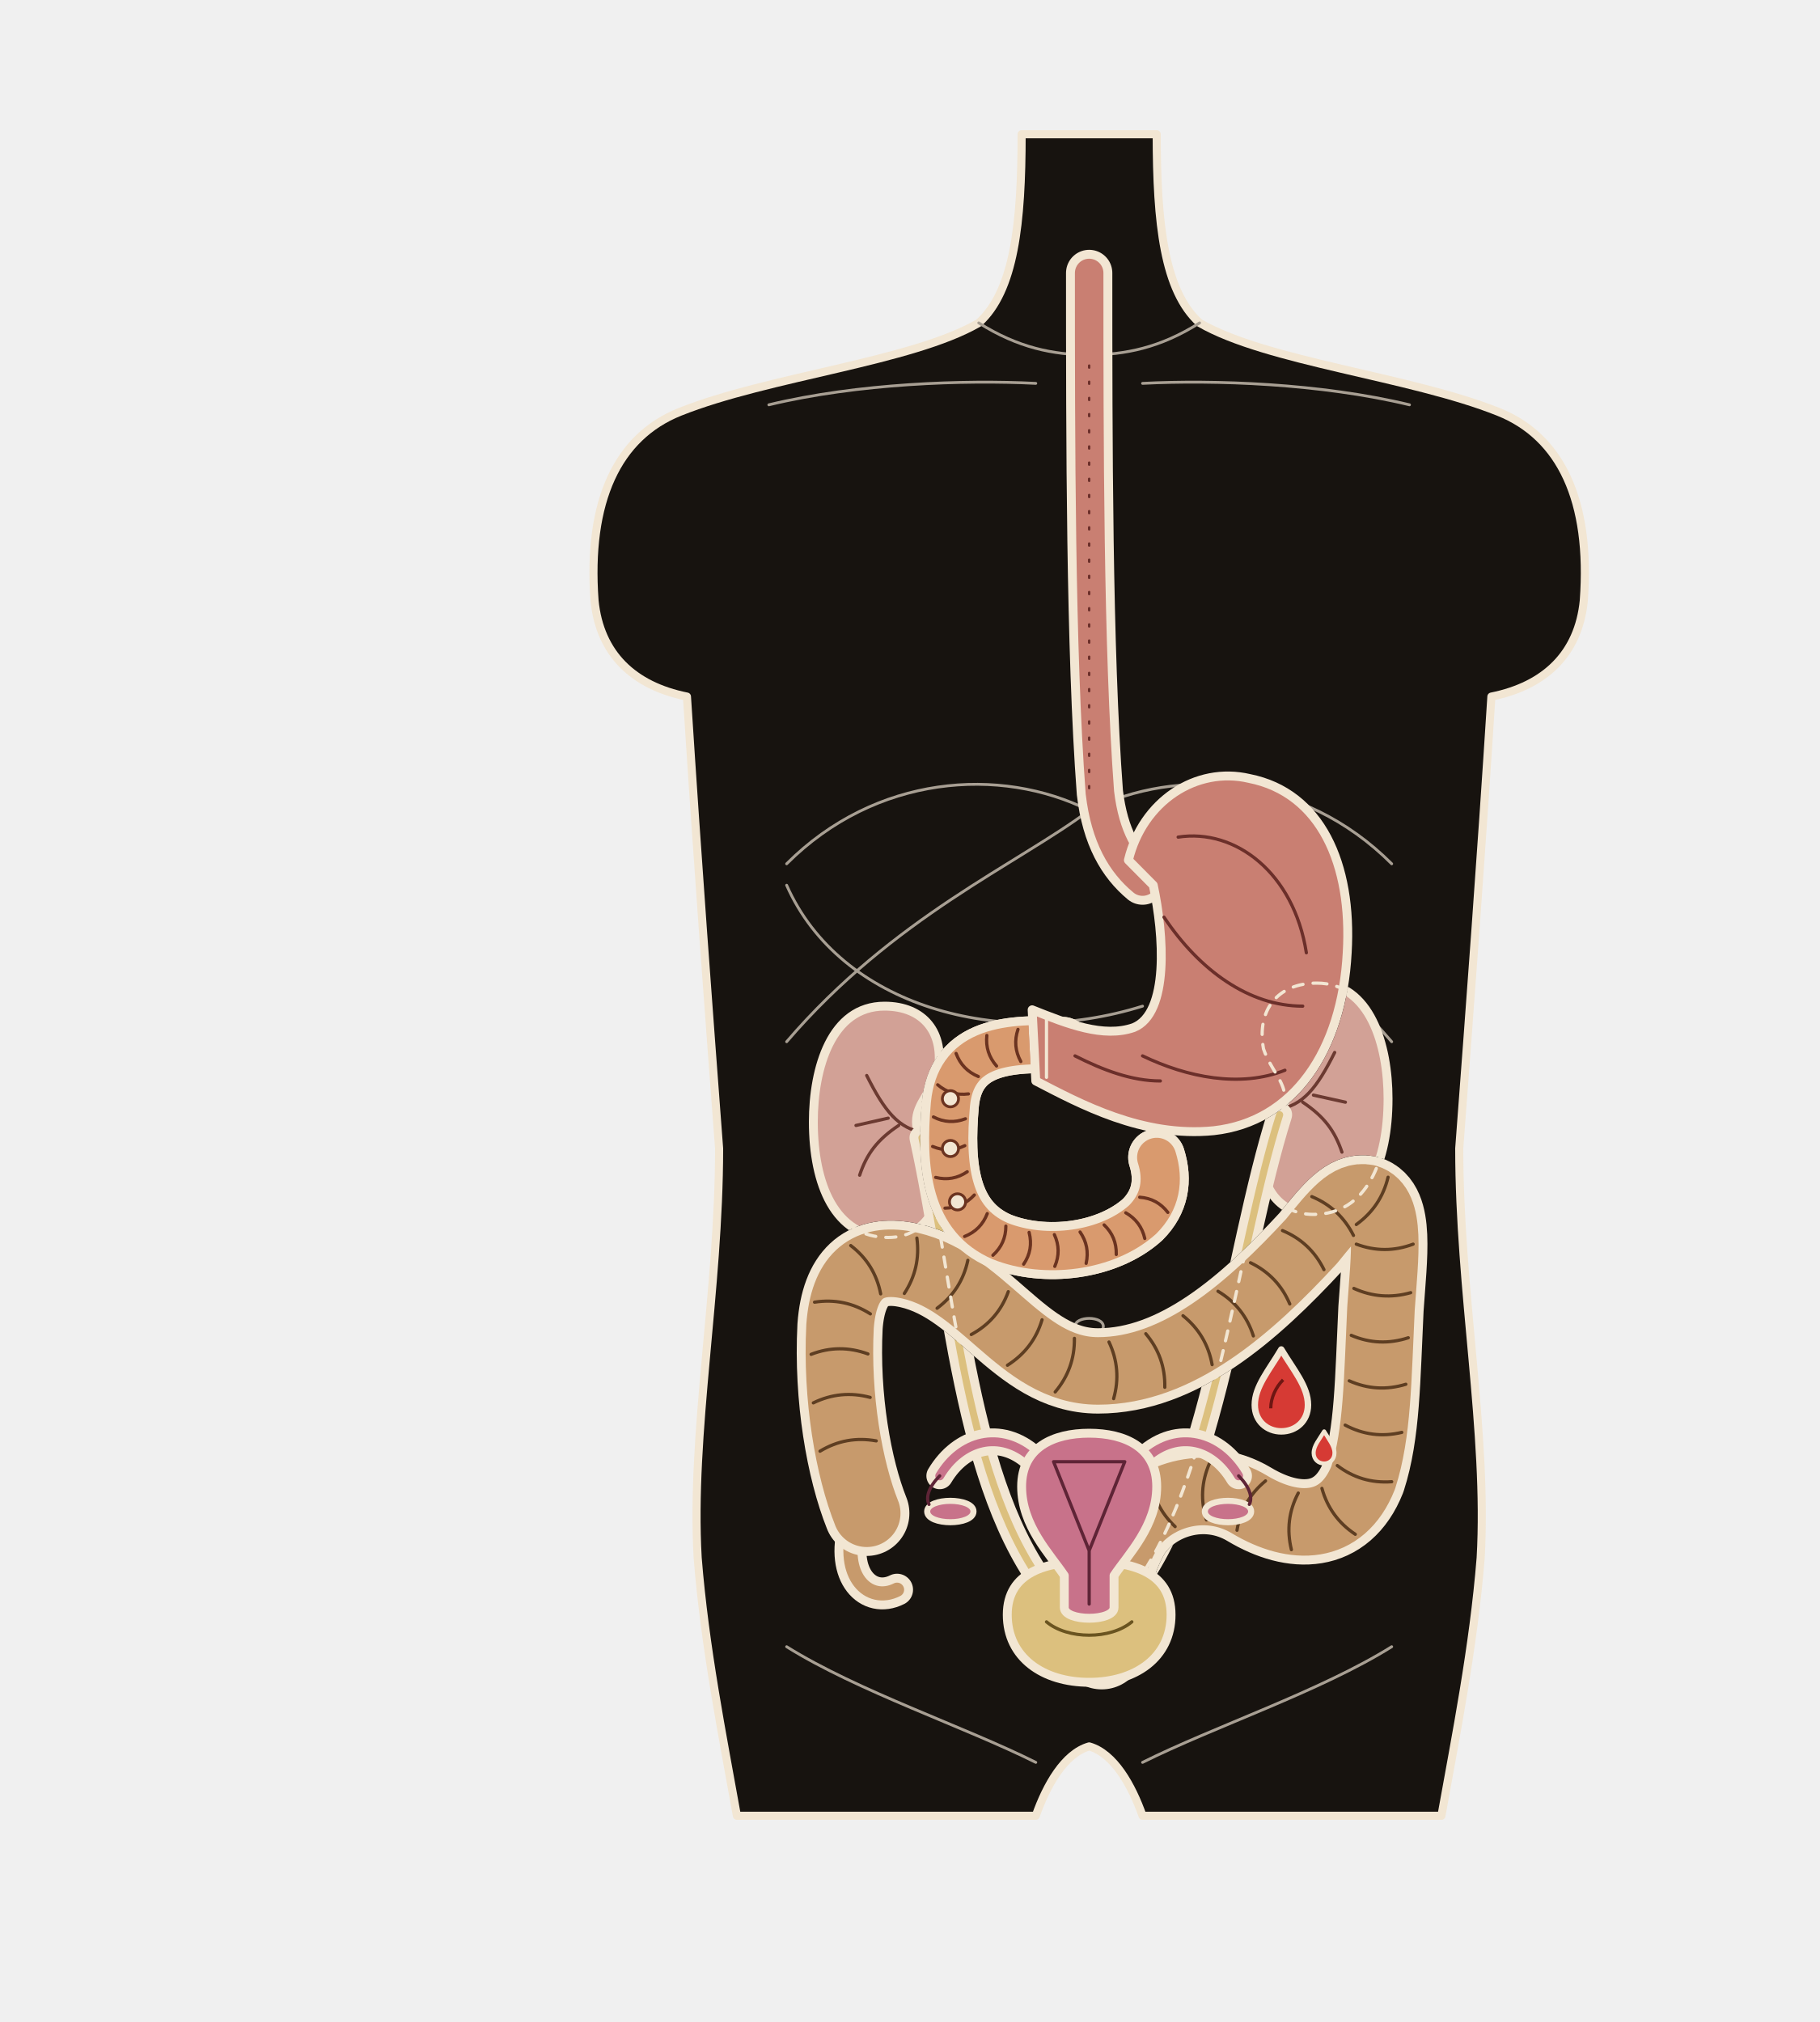
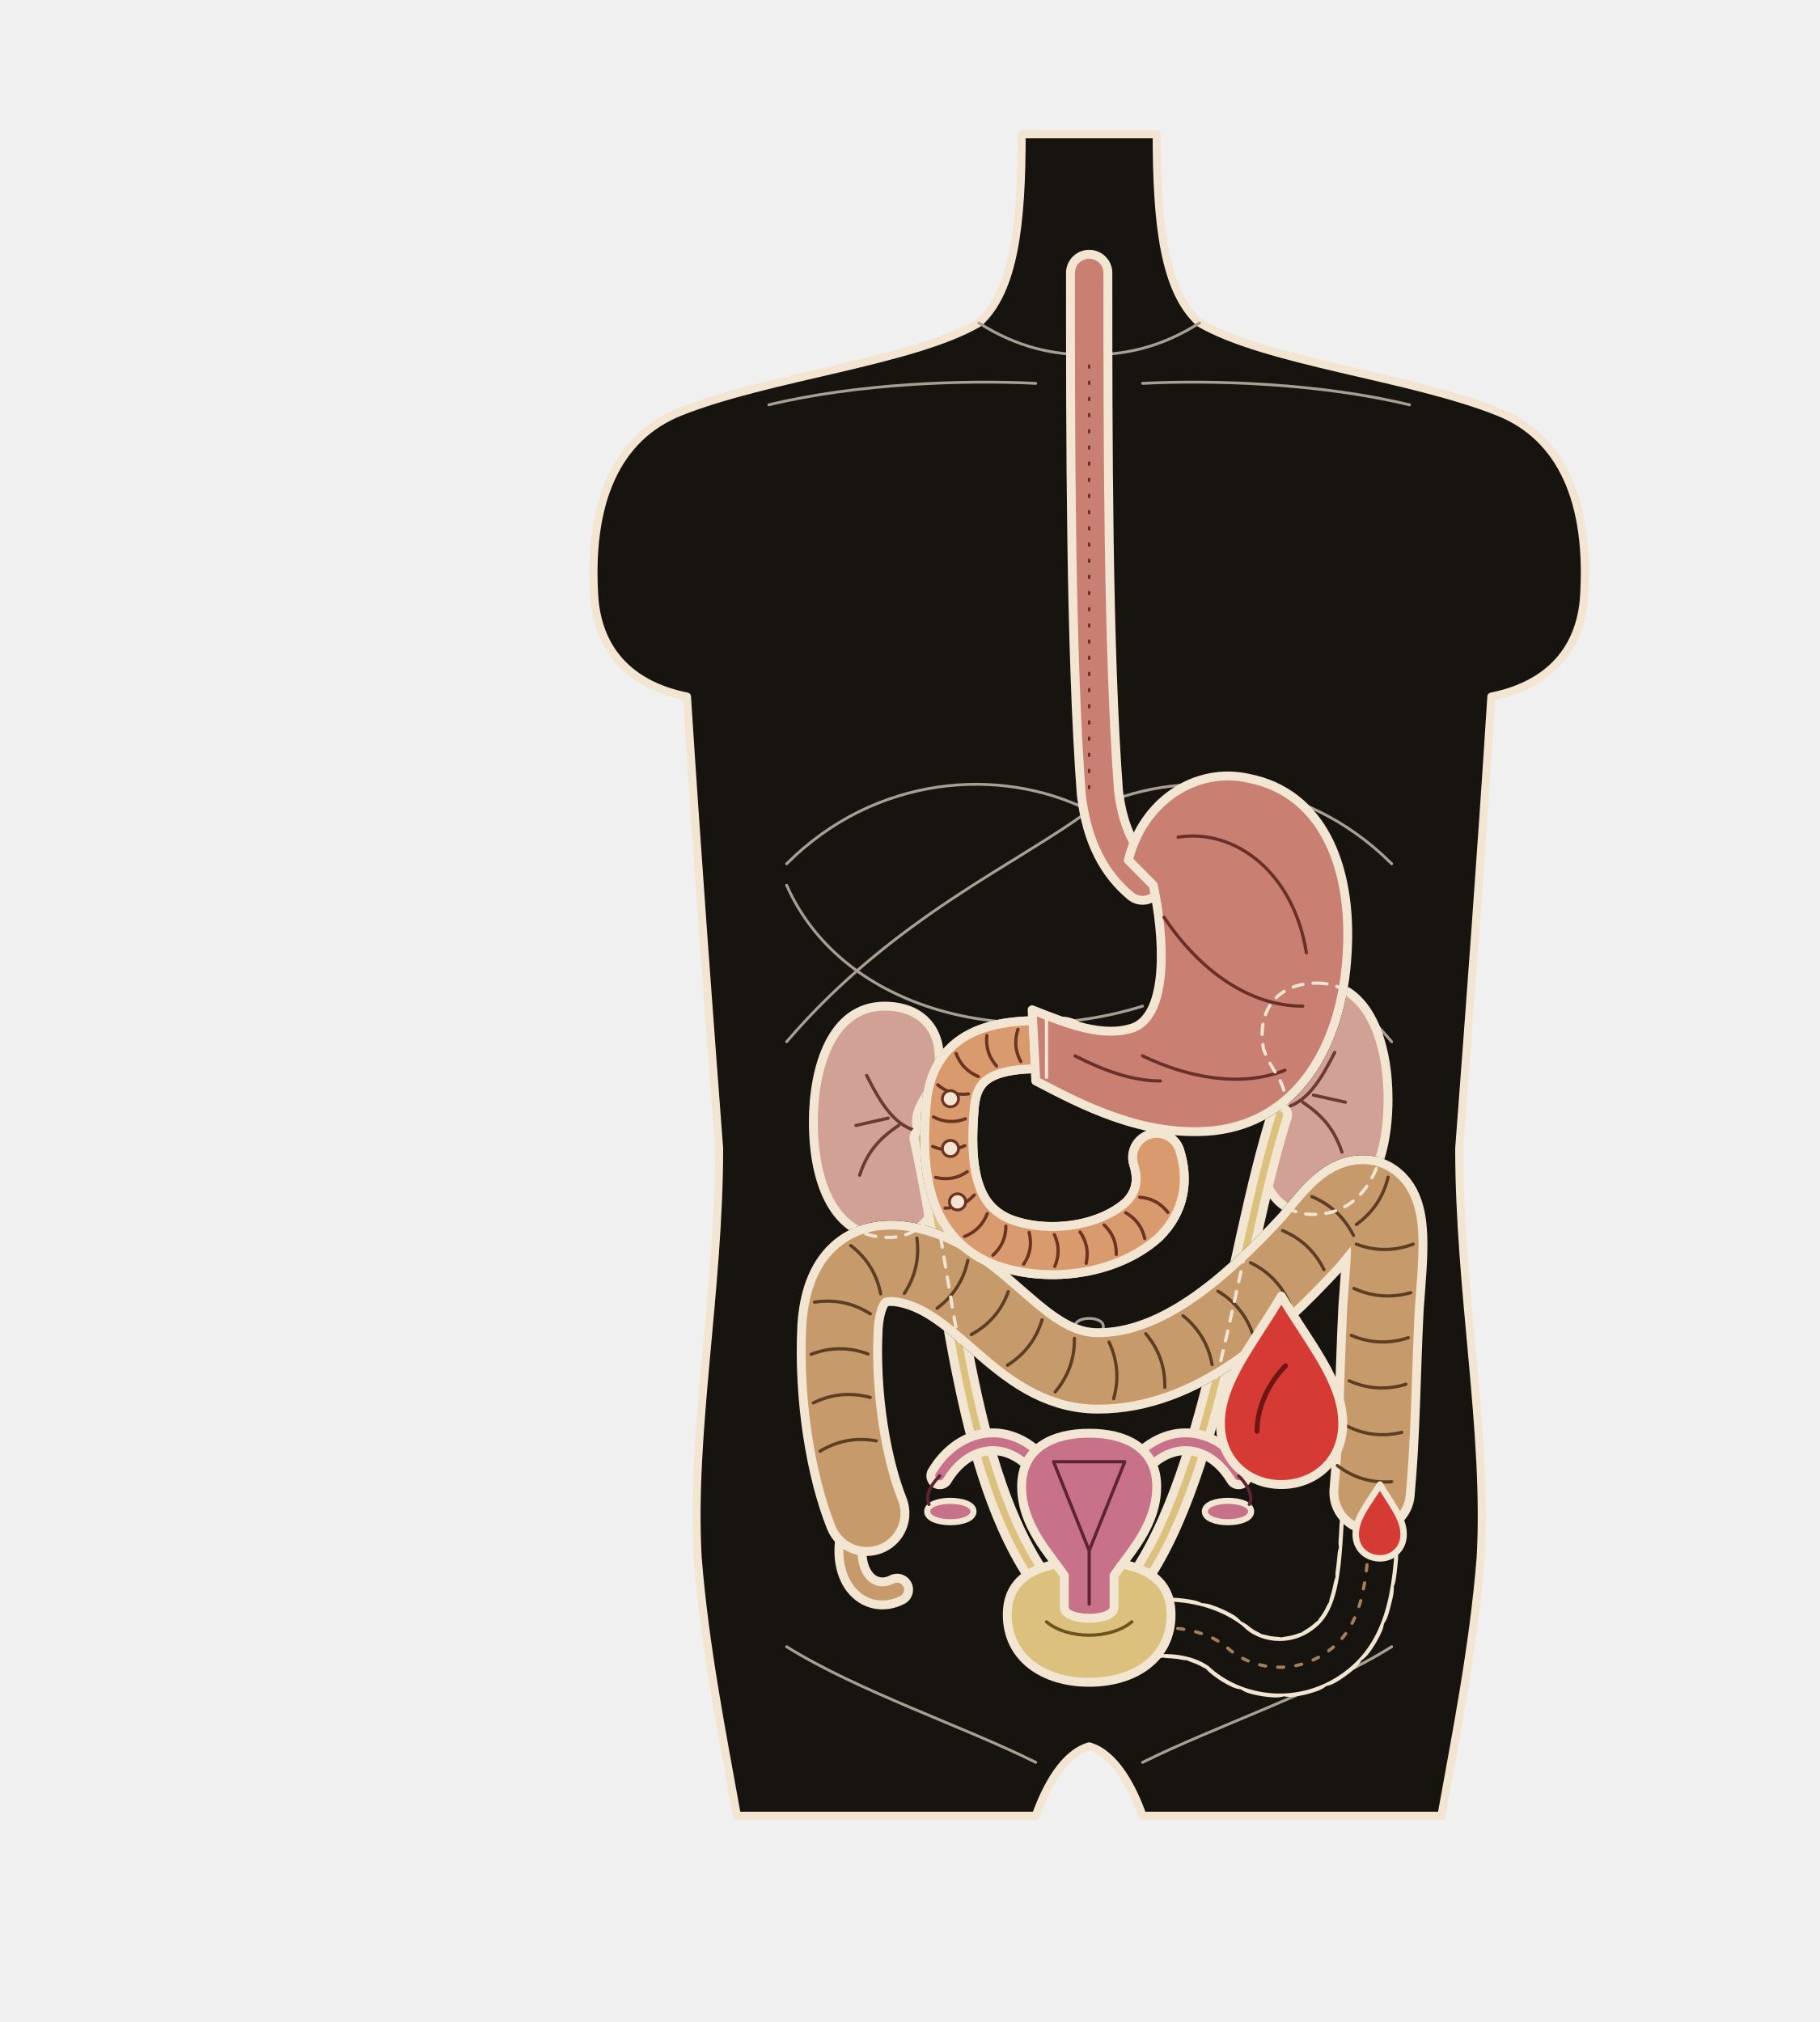
<svg xmlns="http://www.w3.org/2000/svg" xmlns:xlink="http://www.w3.org/1999/xlink" viewBox="0 0 900 1000">
  <defs>
    <path id="g-stom" d="M558,425.4 C565,396.4 591.4,378.8 617.8,385 C653,392 668.8,427.2 666.2,471.2 C663.6,519.6 639.8,554.8 600.2,559.2 C565,562.7 534.2,546 512.2,534.6 L510.4,499.4 C528,506.4 545.6,513.4 560.6,508.2 C578.2,501.1 575.6,462.4 570.3,437.8 Z" />
    <path id="g-duo" d="M525.4,517 C494.6,515.2 472.6,519.6 470,546 C467.3,576.8 470,603.2 494.6,613.8 C516.6,622.6 547.4,619 565,603.2 C573.8,594.4 575.6,583.8 572,572.4" />
-     <path id="g-col" d="M428.6,748.4 C419.8,726.4 413.6,691.2 415.4,656 C417.2,631.4 428.6,622.6 446.2,625.2 C485.8,631.4 503.4,678 543,678 C582.6,678 617.8,647.2 648.6,613.8 C660,599.7 667.1,590.9 675.9,592.6 C688.2,596.2 684.7,620.8 682.9,647.2 C681.2,682.4 681.2,708.8 674.1,730.8 C663.6,757.2 639.8,757.2 617.8,744 C595.8,730.8 569.4,739.6 558,757.2 C549.2,772.2 545.6,789.8 544.8,814.4" />
+     <path id="g-col" d="M428.6,748.4 C419.8,726.4 413.6,691.2 415.4,656 C417.2,631.4 428.6,622.6 446.2,625.2 C485.8,631.4 503.4,678 543,678 C582.6,678 617.8,647.2 648.6,613.8 C660,599.7 667.1,590.9 675.9,592.6 C688.2,596.2 684.7,620.8 682.9,647.2 C681.2,682.4 681.2,708.8 678.5,738" />
    <mask id="m-gut" maskUnits="userSpaceOnUse" x="0" y="0" width="900" height="1000">
      <rect x="0" y="0" width="900" height="1000" fill="#fff" />
      <use xlink:href="#g-stom" fill="#000" stroke="#000" stroke-width="4.4" />
      <use xlink:href="#g-duo" fill="none" stroke="#000" stroke-width="28.2" />
      <use xlink:href="#g-col" fill="none" stroke="#000" stroke-width="42.2" />
    </mask>
    <mask id="m-stom" maskUnits="userSpaceOnUse" x="0" y="0" width="900" height="1000">
      <rect x="0" y="0" width="900" height="1000" fill="#fff" />
      <use xlink:href="#g-stom" fill="#000" stroke="#000" stroke-width="4.4" />
    </mask>
  </defs>
  <g id="body" stroke-linejoin="round" stroke-linecap="round">
    <path d="M505.2,66.4 C505.2,110.4 501.6,143.8 484,159.7 C450.6,179 380.2,186.1 336.2,203.7 C305.4,216 290.4,247.7 294,297 C296.6,323.4 313.3,339.2 339.7,344.5 C345,427.2 350.3,497.6 355.6,568 C355.6,638.4 341.5,708.8 345,770.4 C348.5,814.4 357.3,858.4 364.4,898 L512.2,898 C517.5,883 526.3,867.2 538.6,863.7 C550.9,867.2 559.7,883 565,898 L712.8,898 C719.9,858.4 728.7,814.4 732.2,770.4 C735.7,708.8 721.6,638.4 721.6,568 C726.9,497.6 732.2,427.2 737.5,344.5 C763.9,339.2 780.6,323.4 783.2,297 C786.8,247.7 771.8,216 741,203.7 C697,186.1 626.6,179 593.2,159.7 C575.6,143.8 572,110.4 572,66.4 Z" fill="#17130f" stroke="#f2e6d3" stroke-width="4" />
    <path d="M484,159.7 C503.4,172 521,175.5 538.6,175.5 C556.2,175.5 573.8,172 593.2,159.7 M512.2,189.6 C477,187.8 424.2,189.6 380.2,200.2 M565,189.6 C600.2,187.8 653,189.6 697,200.2 M538.6,400.8 C503.4,427.2 441.8,453.6 389,515.2 M538.6,400.8 C573.8,427.2 635.4,453.6 688.2,515.2 M389,427.2 C433,383.2 494.6,378.8 538.6,400.8 C582.6,378.8 644.2,383.2 688.2,427.2 M389,437.8 C415.4,497.6 494.6,519.6 565,497.6 M531.6,656 C531.6,650.7 545.6,650.7 545.6,656 C545.6,661.3 531.6,661.3 531.6,656 Z M389,814.4 C424.2,836.4 477,854 512.2,871.6 M688.2,814.4 C653,836.4 600.2,854 565,871.6" fill="none" stroke="#a89f93" stroke-width="1.4" />
  </g>
  <g id="upper" stroke-linejoin="round" stroke-linecap="round">
    <path d="M538.6,135 C538.6,216 538.6,321.6 543.9,392 C546.5,414 554.4,427.2 565,436" fill="none" stroke="#f2e6d3" stroke-width="22.9" />
    <path d="M538.6,135 C538.6,216 538.6,321.6 543.9,392 C546.5,414 554.4,427.2 565,436" fill="none" stroke="#c97f72" stroke-width="14.1" />
    <path d="M525.4,517 C494.6,515.2 472.6,519.6 470,546 C467.3,576.8 470,603.2 494.6,613.8 C516.6,622.6 547.4,619 565,603.2 C573.8,594.4 575.6,583.8 572,572.4" fill="none" stroke="#f2e6d3" stroke-width="28.2" />
    <path d="M525.4,517 C494.6,515.2 472.6,519.6 470,546 C467.3,576.8 470,603.2 494.6,613.8 C516.6,622.6 547.4,619 565,603.2 C573.8,594.4 575.6,583.8 572,572.4" fill="none" stroke="#c97f72" stroke-width="19.4" />
    <path d="M503.4,509.1 Q500.6,517.3 504.8,525 M488,512.1 Q487.1,520.7 492.8,527.2 M472.8,521 Q475.8,529.1 483.8,532.4 M463.7,536.5 Q470.3,542.1 478.9,541 M461.6,552.4 Q469.3,556.4 477.4,553.3 M461.2,567 Q469.3,570.4 477.1,566.6 M462.7,582.3 Q471.1,584.4 478.3,579.5 M467.3,597.5 Q475.9,597.4 481.8,591 M477,611.5 Q485.1,608.3 488.2,600.2 M491,620.8 Q497.4,615 497.4,606.4 M506.2,625.2 Q511.1,618 508.9,609.5 M521.6,626.3 Q525,618.4 521.4,610.6 M537.1,624.8 Q539,616.4 534.1,609.3 M552,620.4 Q552.2,611.7 546,605.8 M566.1,612.5 Q564.2,604.1 556.7,599.8 M577.5,599.6 Q572.2,592.7 563.6,592.1" fill="none" stroke="#6b2f2a" stroke-width="1.6" />
    <path d="M558,425.4 C565,396.4 591.4,378.8 617.8,385 C653,392 668.8,427.2 666.2,471.2 C663.6,519.6 639.8,554.8 600.2,559.2 C565,562.7 534.2,546 512.2,534.6 L510.4,499.4 C528,506.4 545.6,513.4 560.6,508.2 C578.2,501.1 575.6,462.4 570.3,437.8 Z" fill="#c97f72" stroke="#f2e6d3" stroke-width="4.4" />
    <path d="M582.6,414 C610.8,409.6 639.8,431.6 646,471.2 M575.6,453.6 C593.2,480 617.8,497.6 644.2,497.6 M565,522.2 C587,532.8 613.4,538.1 635.4,529.3 M531.6,522.2 C545.6,529.3 559.7,534.6 573.8,534.6" fill="none" stroke="#6b2f2a" stroke-width="1.6" />
    <path d="M517.5,501.1 L517.5,532.8" fill="none" stroke="#f2e6d3" stroke-width="1.6" />
    <path d="M538.6,180.8 L538.6,392" fill="none" stroke="#6b2f2a" stroke-width="1.2" stroke-dasharray="1 7" />
  </g>
  <g id="lower" stroke-linejoin="round" stroke-linecap="round">
+     <path d="M678.5,738 C676,768 678,798 660,814 C642,830 618,826 606,814 C590,802 562,802 544.8,814.4" fill="none" stroke="#f2e6d3" stroke-width="30" stroke-dasharray="9 7" />
+     <path d="M678.5,738 C676,768 678,798 660,814 C642,830 618,826 606,814 C590,802 562,802 544.8,814.4" fill="none" stroke="#17130f" stroke-width="26" />
+     <path d="M678.5,738 C676,768 678,798 660,814 C642,830 618,826 606,814 C590,802 562,802 544.8,814.4" fill="none" stroke="#c79a6c" stroke-width="1.6" stroke-dasharray="3 6" opacity="0.8" />
    <path d="M422.4,754.6 C415.4,779.2 429.5,793.3 443.6,786.2" fill="none" stroke="#f2e6d3" stroke-width="15.8" />
    <path d="M422.4,754.6 C415.4,779.2 429.5,793.3 443.6,786.2" fill="none" stroke="#c79a6c" stroke-width="7" />
-     <path d="M428.6,748.4 C419.8,726.4 413.6,691.2 415.4,656 C417.2,631.4 428.6,622.6 446.2,625.2 C485.8,631.4 503.4,678 543,678 C582.6,678 617.8,647.2 648.6,613.8 C660,599.7 667.1,590.9 675.9,592.6 C688.2,596.2 684.7,620.8 682.9,647.2 C681.2,682.4 681.2,708.8 674.1,730.8 C663.6,757.2 639.8,757.2 617.8,744 C595.8,730.8 569.4,739.6 558,757.2 C549.2,772.2 545.6,789.8 544.8,814.4" fill="none" stroke="#f2e6d3" stroke-width="42.2" />
-     <path d="M428.6,748.4 C419.8,726.4 413.6,691.2 415.4,656 C417.2,631.4 428.6,622.6 446.2,625.2 C485.8,631.4 503.4,678 543,678 C582.6,678 617.8,647.2 648.6,613.8 C660,599.7 667.1,590.9 675.9,592.6 C688.2,596.2 684.7,620.8 682.9,647.2 C681.2,682.4 681.2,708.8 674.1,730.8 C663.6,757.2 639.8,757.2 617.8,744 C595.8,730.8 569.4,739.6 558,757.2 C549.2,772.2 545.6,789.8 544.8,814.4" fill="none" stroke="#c79a6c" stroke-width="33.4" />
-     <path d="M433.3,712.6 Q418.4,709.9 405.5,717.7 M430.3,691.1 Q415.8,687.2 402.2,693.8 M429.2,669.6 Q415,664.4 401.1,669.8 M430.4,649.8 Q417.7,641.7 402.8,644 M435.5,639.9 Q432.6,625.1 420.7,616 M447.2,639.7 Q455.4,627.1 453.4,612.3 M463.4,647 Q475.5,638 478.6,623.3 M480.3,660 Q493.5,652.9 498.6,638.8 M498.2,675.2 Q511,667.1 515.3,652.7 M521.8,688.4 Q531.5,676.9 531.3,661.9 M550.7,691.7 Q554.8,677.3 548.4,663.7 M576,686.1 Q576.3,671.1 566.6,659.6 M599.4,674.9 Q596.7,660.1 585,650.7 M619.8,660.7 Q615.2,646.3 602.3,638.6 M637.8,644.9 Q632,631.1 618.4,624.5 M654.7,627.9 Q648.1,614.4 634.2,608.6 M669.3,611 Q662.6,597.6 648.7,591.8 M670.7,605.6 Q682.9,596.8 686.4,582.2 M670.7,615.3 Q684.8,620.6 698.8,615.3 M669.5,637.2 Q683.2,643.4 697.6,639.3 M668.2,660.4 Q682,666.3 696.4,661.6 M667.2,682.9 Q680.9,689 695.2,684.6 M665.2,704.8 Q678.5,711.9 693.2,708.4 M661.3,724.8 Q673.2,733.9 688.2,732.8 M653.7,736.1 Q657.7,750.5 670.2,758.8 M642,738.4 Q635,751.7 638.6,766.4 M625.8,732.4 Q614.2,742 611.7,756.8 M598.1,723.7 Q592.1,737.4 596.6,751.7 M568.8,729.7 Q570.2,744.7 581.1,755" fill="none" stroke="#5e3e22" stroke-width="1.6" />
-     <path d="M544.8,788 L544.8,810.9" fill="none" stroke="#5e3e22" stroke-width="1.6" />
+     <path d="M428.6,748.4 C419.8,726.4 413.6,691.2 415.4,656 C417.2,631.4 428.6,622.6 446.2,625.2 C485.8,631.4 503.4,678 543,678 C582.6,678 617.8,647.2 648.6,613.8 C660,599.7 667.1,590.9 675.9,592.6 C688.2,596.2 684.7,620.8 682.9,647.2 C681.2,682.4 681.2,708.8 678.5,738" fill="none" stroke="#f2e6d3" stroke-width="42.2" />
+     <path d="M428.6,748.4 C419.8,726.4 413.6,691.2 415.4,656 C417.2,631.4 428.6,622.6 446.2,625.2 C485.8,631.4 503.4,678 543,678 C582.6,678 617.8,647.2 648.6,613.8 C660,599.7 667.1,590.9 675.9,592.6 C688.2,596.2 684.7,620.8 682.9,647.2 C681.2,682.4 681.2,708.8 678.5,738" fill="none" stroke="#c79a6c" stroke-width="33.4" />
+     <path d="M433.3,712.6 Q418.4,709.9 405.5,717.7 M430.3,691.1 Q415.8,687.2 402.2,693.8 M429.2,669.6 Q415,664.4 401.1,669.8 M430.4,649.8 Q417.7,641.7 402.8,644 M435.5,639.9 Q432.6,625.1 420.7,616 M447.2,639.7 Q455.4,627.1 453.4,612.3 M463.4,647 Q475.5,638 478.6,623.3 M480.3,660 Q493.5,652.9 498.6,638.8 M498.2,675.2 Q511,667.1 515.3,652.7 M521.8,688.4 Q531.5,676.9 531.3,661.9 M550.7,691.7 Q554.8,677.3 548.4,663.7 M576,686.1 Q576.3,671.1 566.6,659.6 M599.4,674.9 Q596.7,660.1 585,650.7 M619.8,660.7 Q615.2,646.3 602.3,638.6 M637.8,644.9 Q632,631.1 618.4,624.5 M654.7,627.9 Q648.1,614.4 634.2,608.6 M669.3,611 Q662.6,597.6 648.7,591.8 M670.7,605.6 Q682.9,596.8 686.4,582.2 M670.7,615.3 Q684.8,620.6 698.8,615.3 M669.5,637.2 Q683.2,643.4 697.6,639.3 M668.2,660.4 Q682,666.3 696.4,661.6 M667.2,682.9 Q680.9,689 695.2,684.6 M665.2,704.8 Q678.5,711.9 693.2,708.4 M661.3,724.8 Q673.2,733.9 688.2,732.8" fill="none" stroke="#5e3e22" stroke-width="1.6" />
  </g>
  <g id="kidney" stroke-linejoin="round" stroke-linecap="round">
    <path d="M437.4,497.6 C411,497.6 402.2,528.4 402.2,554.8 C402.2,585.6 412.8,612 439.2,612 C458.5,612 467.3,594.4 463.8,576.8 C460.3,567.1 453.2,563.6 453.2,554.8 C453.2,546 460.3,540.7 463.8,530.2 C467.3,510.8 456.8,497.6 437.4,497.6 Z M651.2,486.2 C677.6,486.2 686.4,517 686.4,543.4 C686.4,574.2 675.9,600.6 649.5,600.6 C630.1,600.6 621.3,583 624.8,565.4 C628.4,555.7 635.4,552.2 635.4,543.4 C635.4,534.6 628.4,529.3 624.8,518.7 C621.3,499.4 631.9,486.2 651.2,486.2 Z M455.9,562.7 C472.6,638.4 477,735.2 519.2,788 M632.8,551.3 C610.8,620.8 600.2,735.2 558,788" fill="none" stroke="#f2e6d3" stroke-width="1.6" stroke-dasharray="5 5" />
    <g mask="url(#m-gut)">
      <path d="M437.4,497.6 C411,497.6 402.2,528.4 402.2,554.8 C402.2,585.6 412.8,612 439.2,612 C458.5,612 467.3,594.4 463.8,576.8 C460.3,567.1 453.2,563.6 453.2,554.8 C453.2,546 460.3,540.7 463.8,530.2 C467.3,510.8 456.8,497.6 437.4,497.6 Z M651.2,486.2 C677.6,486.2 686.4,517 686.4,543.4 C686.4,574.2 675.9,600.6 649.5,600.6 C630.1,600.6 621.3,583 624.8,565.4 C628.4,555.7 635.4,552.2 635.4,543.4 C635.4,534.6 628.4,529.3 624.8,518.7 C621.3,499.4 631.9,486.2 651.2,486.2 Z" fill="#d2a196" stroke="#f2e6d3" stroke-width="4.4" />
      <path d="M456.8,560.1 C444.4,558.3 437.4,549.5 428.6,531.9 M444.4,556.6 C433.9,563.6 428.6,570.6 425.1,581.2 M439.2,553 L423.3,556.6 M631.9,548.6 C644.2,546.9 651.2,538.1 660,520.5 M644.2,545.1 C654.8,552.2 660,559.2 663.6,569.8 M649.5,541.6 L665.3,545.1" fill="none" stroke="#6b3a31" stroke-width="1.6" />
      <path d="M455.9,562.7 C472.6,638.4 477,735.2 519.2,788 M632.8,551.3 C610.8,620.8 600.2,735.2 558,788" fill="none" stroke="#f2e6d3" stroke-width="12.3" />
      <path d="M455.9,562.7 C472.6,638.4 477,735.2 519.2,788 M632.8,551.3 C610.8,620.8 600.2,735.2 558,788" fill="none" stroke="#dcc07e" stroke-width="3.5" />
    </g>
    <path d="M498.1,798.6 C498.1,777.4 517.5,772.2 538.6,772.2 C559.7,772.2 579.1,777.4 579.1,798.6 C579.1,819.7 561.5,832 538.6,832 C515.7,832 498.1,819.7 498.1,798.6 Z" fill="#dcc07e" stroke="#f2e6d3" stroke-width="4.4" />
    <path d="M517.5,802.1 C528,810.9 549.2,810.9 559.7,802.1" fill="none" stroke="#6a5420" stroke-width="1.6" />
  </g>
  <g id="uterus" stroke-linejoin="round" stroke-linecap="round">
    <path d="M510.4,721.1 C494.6,707 475.2,712.3 464.7,729.9 M566.8,721.1 C582.6,707 602,712.3 612.5,729.9" fill="none" stroke="#f2e6d3" stroke-width="13.2" />
    <path d="M510.4,721.1 C494.6,707 475.2,712.3 464.7,729.9 M566.8,721.1 C582.6,707 602,712.3 612.5,729.9" fill="none" stroke="#c8728a" stroke-width="4.4" />
    <path d="M458.5,747.5 C458.5,740.5 481.4,740.5 481.4,747.5 C481.4,754.6 458.5,754.6 458.5,747.5 Z M595.8,747.5 C595.8,740.5 618.7,740.5 618.7,747.5 C618.7,754.6 595.8,754.6 595.8,747.5 Z" fill="#c8728a" stroke="#f2e6d3" stroke-width="3" />
    <path d="M505.2,735.2 C505.2,715.8 521,708.8 538.6,708.8 C556.2,708.8 572,715.8 572,735.2 C572,754.6 558,768.6 550.9,779.2 L550.9,795 C550.9,802.1 526.3,802.1 526.3,795 L526.3,779.2 C519.2,768.6 505.2,754.6 505.2,735.2 Z" fill="#c8728a" stroke="#f2e6d3" stroke-width="4.4" />
    <path d="M521,722.9 L556.2,722.9 L538.6,766.9 Z M538.6,766.9 L538.6,793.3" fill="none" stroke="#5e2436" stroke-width="1.6" />
    <path d="M464.7,729.9 C459.4,735.2 457.6,740.5 459.4,744 M612.5,729.9 C617.8,735.2 619.6,740.5 617.8,744" fill="none" stroke="#5e2436" stroke-width="1.6" />
  </g>
  <g id="duod" stroke-linejoin="round" stroke-linecap="round">
    <g mask="url(#m-stom)">
      <path d="M525.4,517 C494.6,515.2 472.6,519.6 470,546 C467.3,576.8 470,603.2 494.6,613.8 C516.6,622.6 547.4,619 565,603.2 C573.8,594.4 575.6,583.8 572,572.4" fill="none" stroke="#f2e6d3" stroke-width="28.2" />
      <path d="M525.4,517 C494.6,515.2 472.6,519.6 470,546 C467.3,576.8 470,603.2 494.6,613.8 C516.6,622.6 547.4,619 565,603.2 C573.8,594.4 575.6,583.8 572,572.4" fill="none" stroke="#d99a6e" stroke-width="19.4" />
      <path d="M503.4,509.1 Q500.6,517.3 504.8,525 M488,512.1 Q487.1,520.7 492.8,527.2 M472.8,521 Q475.8,529.1 483.8,532.4 M463.7,536.5 Q470.3,542.1 478.9,541 M461.6,552.4 Q469.3,556.4 477.4,553.3 M461.2,567 Q469.3,570.4 477.1,566.6 M462.7,582.3 Q471.1,584.4 478.3,579.5 M467.3,597.5 Q475.9,597.4 481.8,591 M477,611.5 Q485.1,608.3 488.2,600.2 M491,620.8 Q497.4,615 497.4,606.4 M506.2,625.2 Q511.1,618 508.9,609.5 M521.6,626.3 Q525,618.4 521.4,610.6 M537.1,624.8 Q539,616.4 534.1,609.3 M552,620.4 Q552.2,611.7 546,605.8 M566.1,612.5 Q564.2,604.1 556.7,599.8 M577.5,599.6 Q572.2,592.7 563.6,592.1" fill="none" stroke="#6b3320" stroke-width="1.6" />
      <path d="M466,568 a4,4 0 1,0 8,0 a4,4 0 1,0 -8,0 M469.5,594.4 a4,4 0 1,0 8,0 a4,4 0 1,0 -8,0 M466,543.4 a4,4 0 1,0 8,0 a4,4 0 1,0 -8,0" fill="#f2e6d3" stroke="#6b3320" stroke-width="1.4" />
    </g>
  </g>
  <g id="drop" stroke-linejoin="round">
-     <path d="M633.6,667.4 C639.7,677.6 646.8,685.7 646.8,694.8 C646.8,702.9 640.7,707.9 633.6,707.9 C626.6,707.9 620.5,702.9 620.5,694.8 C620.5,685.7 627.6,677.6 633.6,667.4 Z" fill="#d63a34" stroke="#f2e6d3" stroke-width="3.2" />
-     <path d="M654.8,707.9 C657.1,711.9 659.9,715 659.9,718.6 C659.9,721.8 657.5,723.8 654.8,723.8 C652,723.8 649.6,721.8 649.6,718.6 C649.6,715 652.4,711.9 654.8,707.9 Z" fill="#d63a34" stroke="#f2e6d3" stroke-width="2" />
-     <path d="M628.4,696.5 C628.4,691.2 631,685.9 634.5,682.4" fill="none" stroke="#6e1612" stroke-width="1.6" />
+     <path d="M633.6,641.0 C647.6,664.5 664.0,683.1 664.0,704.0 C664.0,722.7 649.9,734.2 633.6,734.2 C617.5,734.2 603.5,722.7 603.5,704.0 C603.5,683.1 619.8,664.5 633.6,641.0 Z" fill="#d63a34" stroke="#f2e6d3" stroke-width="4.4" />
+     <path d="M682.4,734.2 C687.6,743.4 694.1,750.5 694.1,758.8 C694.1,766.1 688.6,770.7 682.4,770.7 C675.9,770.7 670.4,766.1 670.4,758.8 C670.4,750.5 676.8,743.4 682.4,734.2 Z" fill="#d63a34" stroke="#f2e6d3" stroke-width="3.2" />
+     <path d="M621.6,707.9 C621.6,695.8 627.6,683.6 635.7,675.5" fill="none" stroke="#6e1612" stroke-width="2.4" stroke-linecap="round" />
  </g>
  <circle id="a_body" cx="538.6" cy="304" r="0" />
  <circle id="a_eso" cx="538.6" cy="268.8" r="0" />
  <circle id="a_stomach" cx="658.3" cy="453.6" r="0" />
  <circle id="a_duod" cx="470" cy="568" r="0" />
  <circle id="a_biopsy" cx="470" cy="581.2" r="0" />
  <circle id="a_colon_asc" cx="399.6" cy="682.4" r="0" />
  <circle id="a_colon_desc" cx="698.8" cy="682.4" r="0" />
  <circle id="a_colon_tr" cx="543" cy="694.7" r="0" />
  <circle id="a_drop" cx="633.6" cy="687.7" r="0" />
  <circle id="a_kidney_l" cx="684.7" cy="532.8" r="0" />
  <circle id="a_kidney_r" cx="404.8" cy="554.8" r="0" />
  <circle id="a_bladder" cx="538.6" cy="802.1" r="0" />
  <circle id="a_uterus" cx="538.6" cy="735.2" r="0" />
  <circle id="a_mouth" cx="538.6" cy="135" r="0" />
  <circle id="a_anus" cx="544.8" cy="814.4" r="0" />
  <path id="p_gastro" d="M538.6,135 C538.6,216 538.6,321.6 543.9,392 C546.5,414 554.4,427.2 565,436 C575.6,446.6 587,480 573.8,502 C560.6,519.6 538.6,519.6 525.4,517 C494.6,515.2 472.6,519.6 470,546 C467.3,576.8 470,603.2 494.6,613.8 C516.6,622.6 547.4,619 565,603.2 C573.8,594.4 575.6,583.8 572,572.4" fill="none" stroke="none" />
-   <path id="p_colono" d="M544.8,814.4 C545.6,789.8 549.2,772.2 558,757.2 C569.4,739.6 595.8,730.8 617.8,744 C639.8,757.2 663.6,757.2 674.1,730.8 C681.2,708.8 681.2,682.4 682.9,647.2 C684.7,620.8 688.2,596.2 675.9,592.6 C667.1,590.9 660,599.7 648.6,613.8 C617.8,647.2 582.6,678 543,678 C503.4,678 485.8,631.4 446.2,625.2 C428.6,622.6 417.2,631.4 415.4,656 C413.6,691.2 419.8,726.4 428.6,748.4" fill="none" stroke="none" />
+   <path id="p_colono" d="M544.8,814.4 C562,802 590,802 606,814 C618,826 642,830 660,814 C678,798 676,768 678.5,738 C681.2,708.8 681.2,682.4 682.9,647.2 C684.7,620.8 688.2,596.2 675.9,592.6 C667.1,590.9 660,599.7 648.6,613.8 C617.8,647.2 582.6,678 543,678 C503.4,678 485.8,631.4 446.2,625.2 C428.6,622.6 417.2,631.4 415.4,656 C413.6,691.2 419.8,726.4 428.6,748.4" fill="none" stroke="none" />
</svg>
